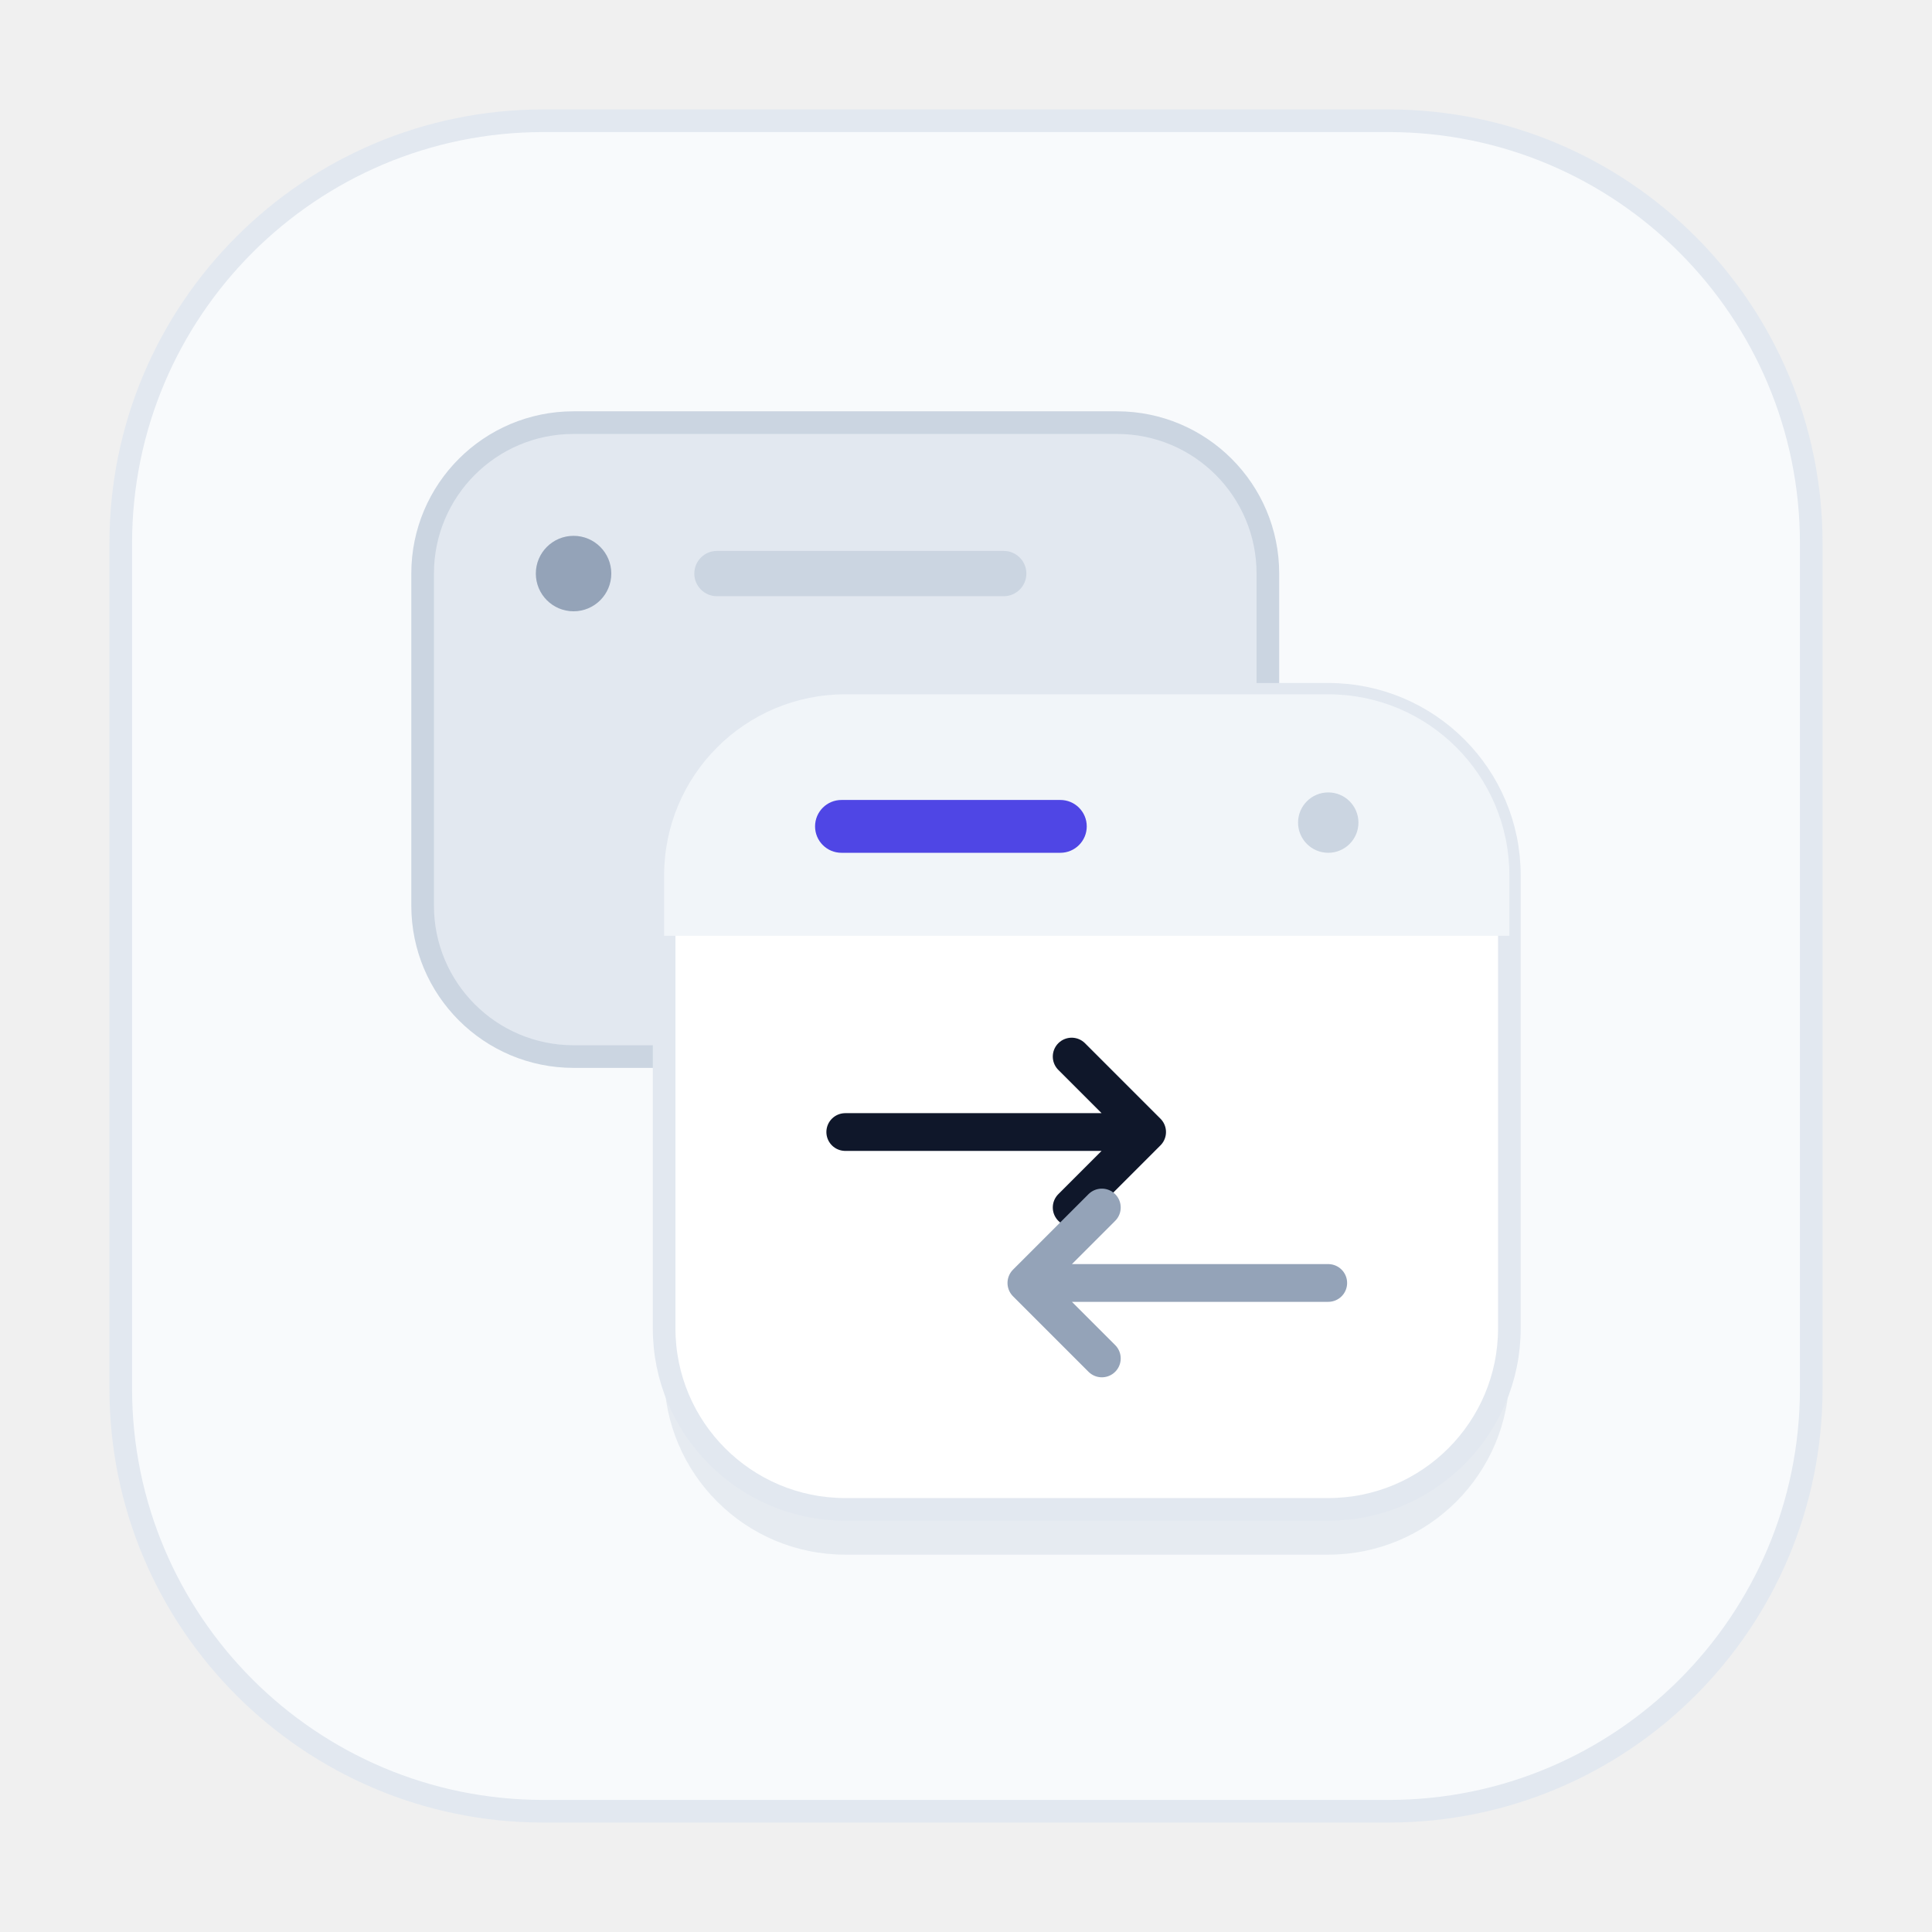
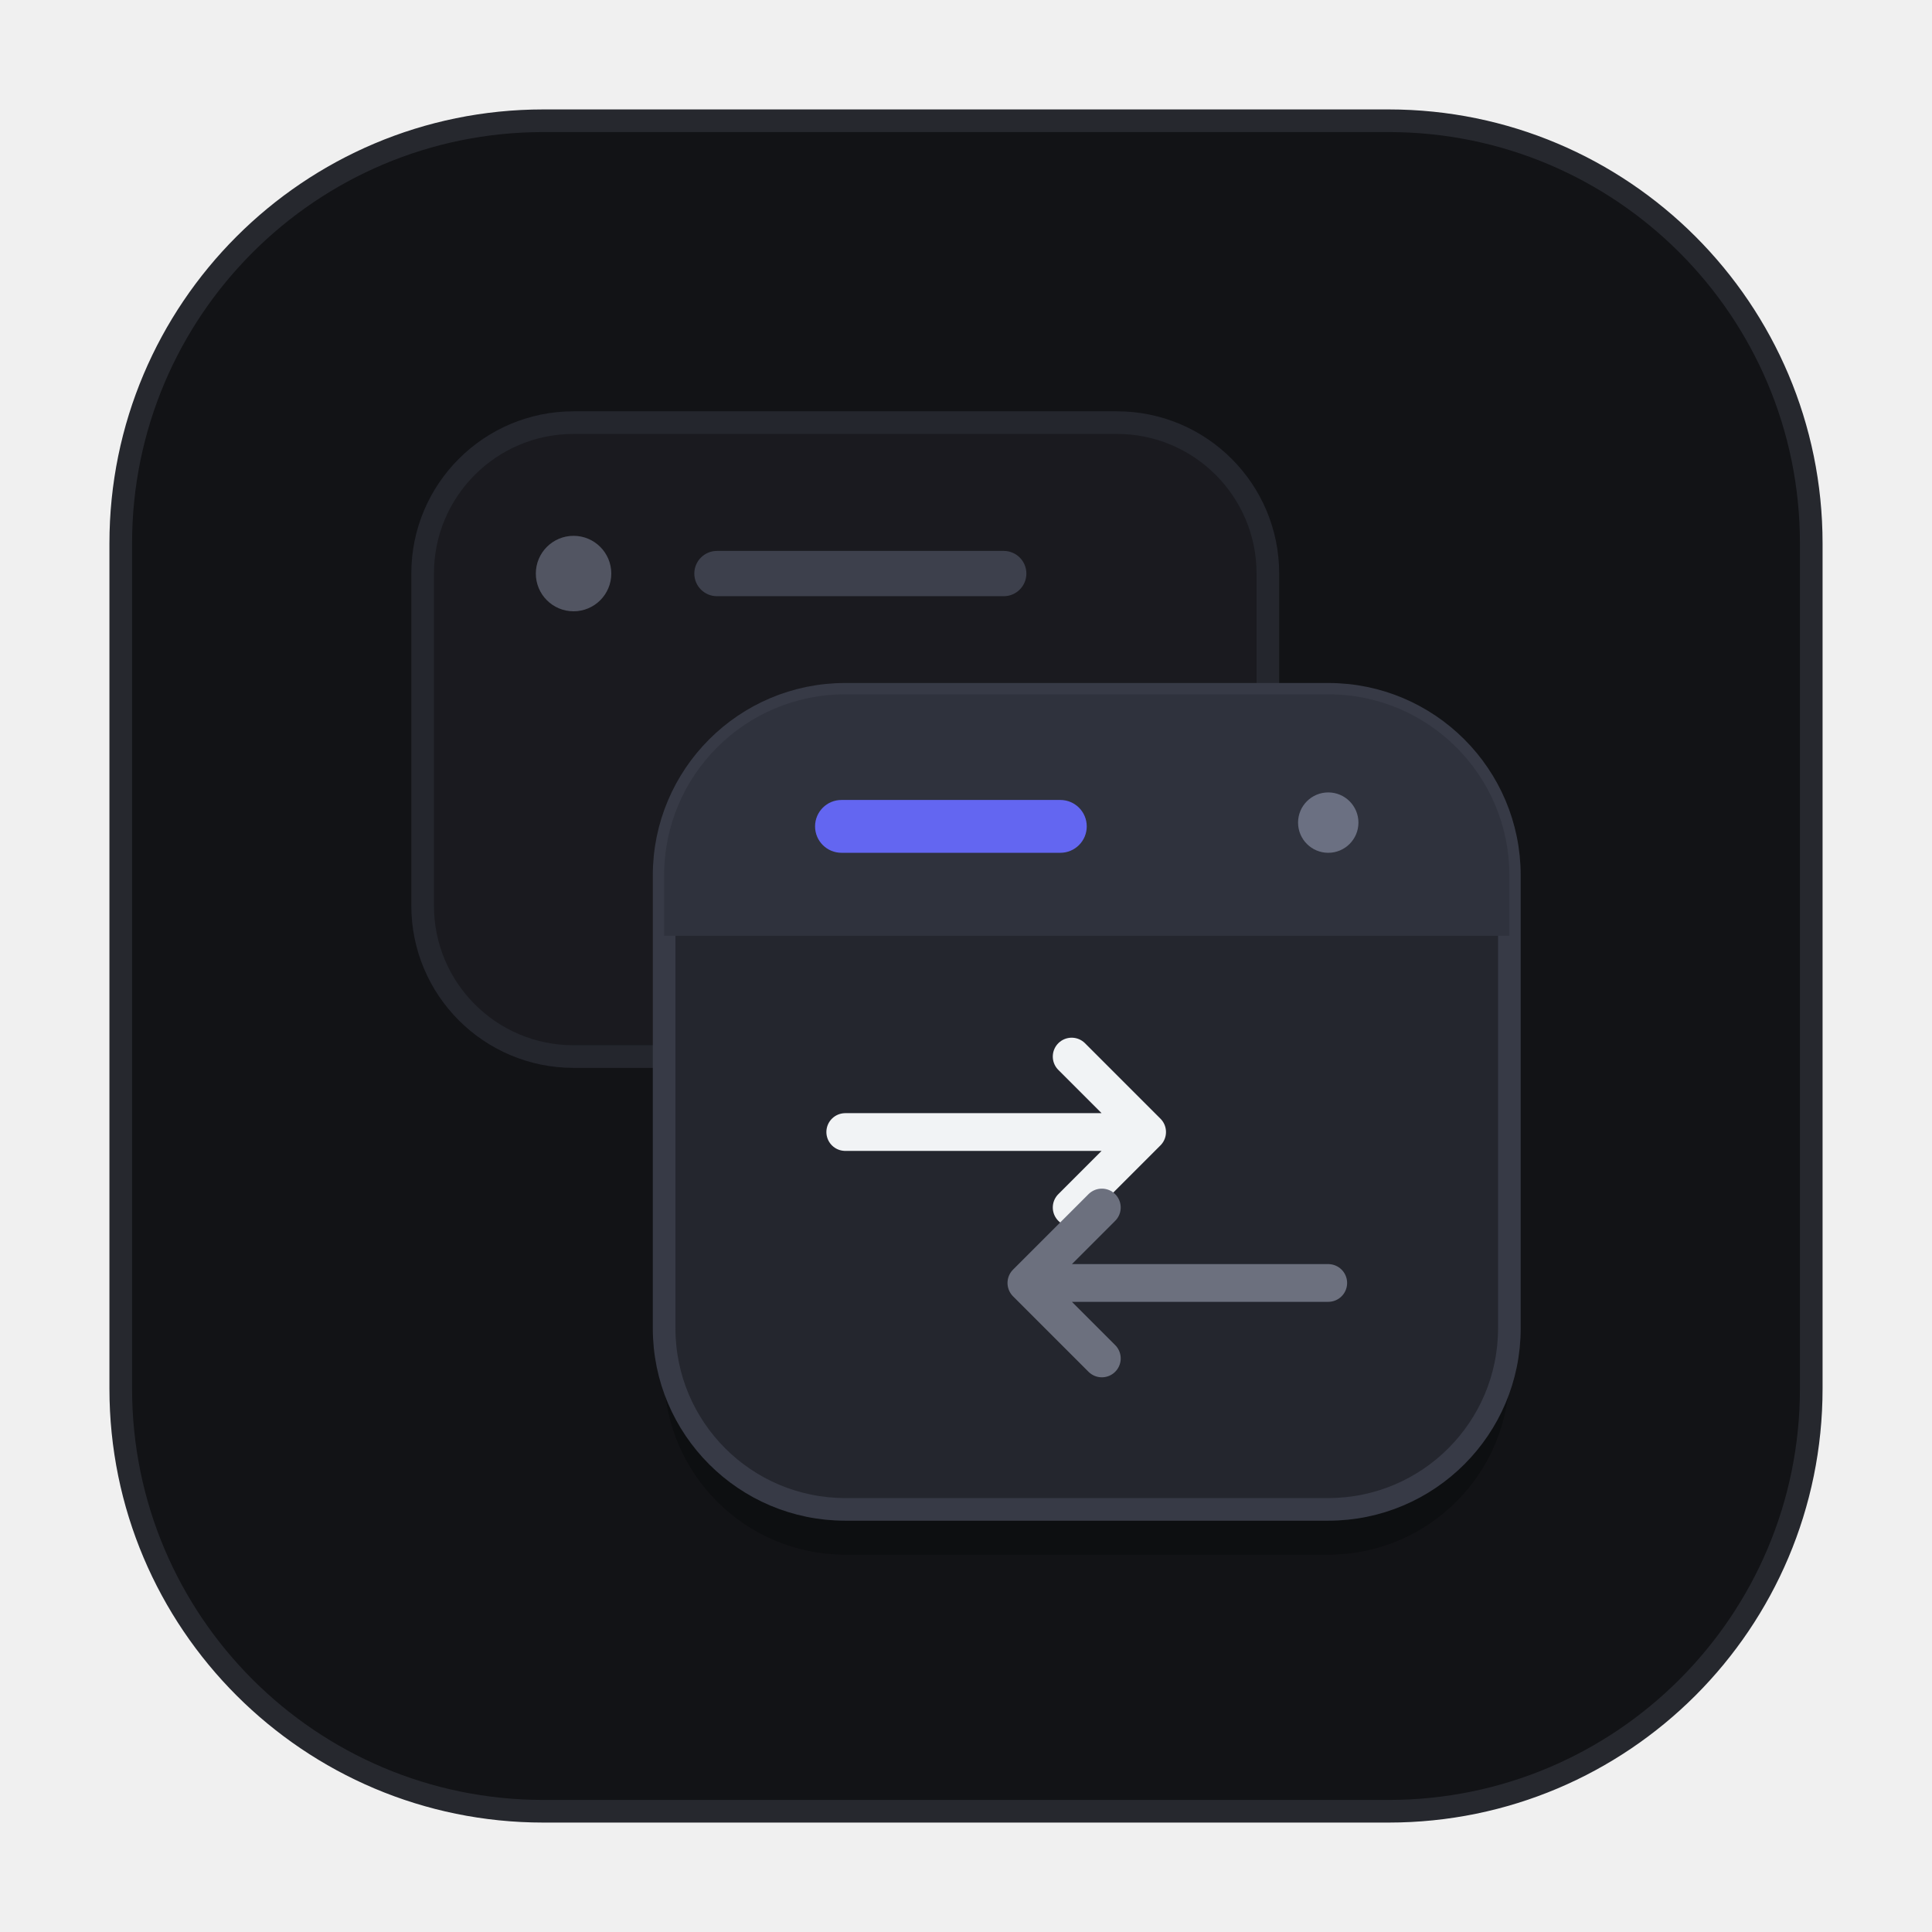
<svg xmlns="http://www.w3.org/2000/svg" viewBox="0 0 128 128" width="100%" height="100%">
-   <rect x="8" y="8" width="112" height="112" rx="28" fill="#F8FAFC" stroke="#E2E8F0" stroke-width="1.5" />
-   <rect x="28" y="28" width="56" height="42" rx="10" fill="#E2E8F0" stroke="#CBD5E1" stroke-width="1.5" />
-   <circle cx="38" cy="38" r="2.5" fill="#94A3B8" />
-   <rect x="46" y="36.5" width="22" height="3" rx="1.5" fill="#CBD5E1" />
-   <rect x="44" y="49" width="56" height="54" rx="12" fill="#CBD5E1" opacity="0.4" />
-   <rect x="44" y="46" width="56" height="54" rx="12" fill="#FFFFFF" stroke="#E2E8F0" stroke-width="1.5" />
-   <path d="M44 58 C44 51.37 49.37 46 56 46 L88 46 C94.63 46 100 51.37 100 58 L100 62 L44 62 Z" fill="#F1F5F9" />
-   <rect x="54" y="53" width="18" height="3.5" rx="1.75" fill="#4F46E5" />
-   <circle cx="88" cy="54.5" r="2" fill="#CBD5E1" />
-   <path d="M56 75 L76 75 M71 70 L76 75 L71 80" fill="none" stroke="#0F172A" stroke-width="2.5" stroke-linecap="round" stroke-linejoin="round" />
-   <path d="M88 85 L68 85 M73 90 L68 85 L73 80" fill="none" stroke="#94A3B8" stroke-width="2.5" stroke-linecap="round" stroke-linejoin="round" />
+   <rect x="8" y="8" width="112" height="112" rx="28" fill="#121316" stroke="#26282E" stroke-width="1.5" />
+   <rect x="28" y="28" width="56" height="42" rx="10" fill="#1B1C22" stroke="#282A33" stroke-width="1.5" opacity="0.8" />
+   <circle cx="38" cy="38" r="2.5" fill="#525562" />
+   <rect x="46" y="36.5" width="22" height="3" rx="1.5" fill="#3D404C" />
+   <rect x="44" y="49" width="56" height="54" rx="12" fill="#0A0B0D" opacity="0.6" />
+   <rect x="44" y="46" width="56" height="54" rx="12" fill="#24262E" stroke="#373A46" stroke-width="1.5" />
+   <path d="M44 58 C44 51.37 49.37 46 56 46 L88 46 C94.63 46 100 51.37 100 58 L100 62 L44 62 Z" fill="#2F323D" />
+   <rect x="54" y="53" width="18" height="3.5" rx="1.75" fill="#6366F1" />
+   <circle cx="88" cy="54.5" r="2" fill="#6B7082" />
+   <path d="M56 75 L76 75 M71 70 L76 75 L71 80" fill="none" stroke="#F1F3F5" stroke-width="2.5" stroke-linecap="round" stroke-linejoin="round" />
+   <path d="M88 85 L68 85 M73 90 L68 85 L73 80" fill="none" stroke="#6C707E" stroke-width="2.5" stroke-linecap="round" stroke-linejoin="round" />
</svg>
